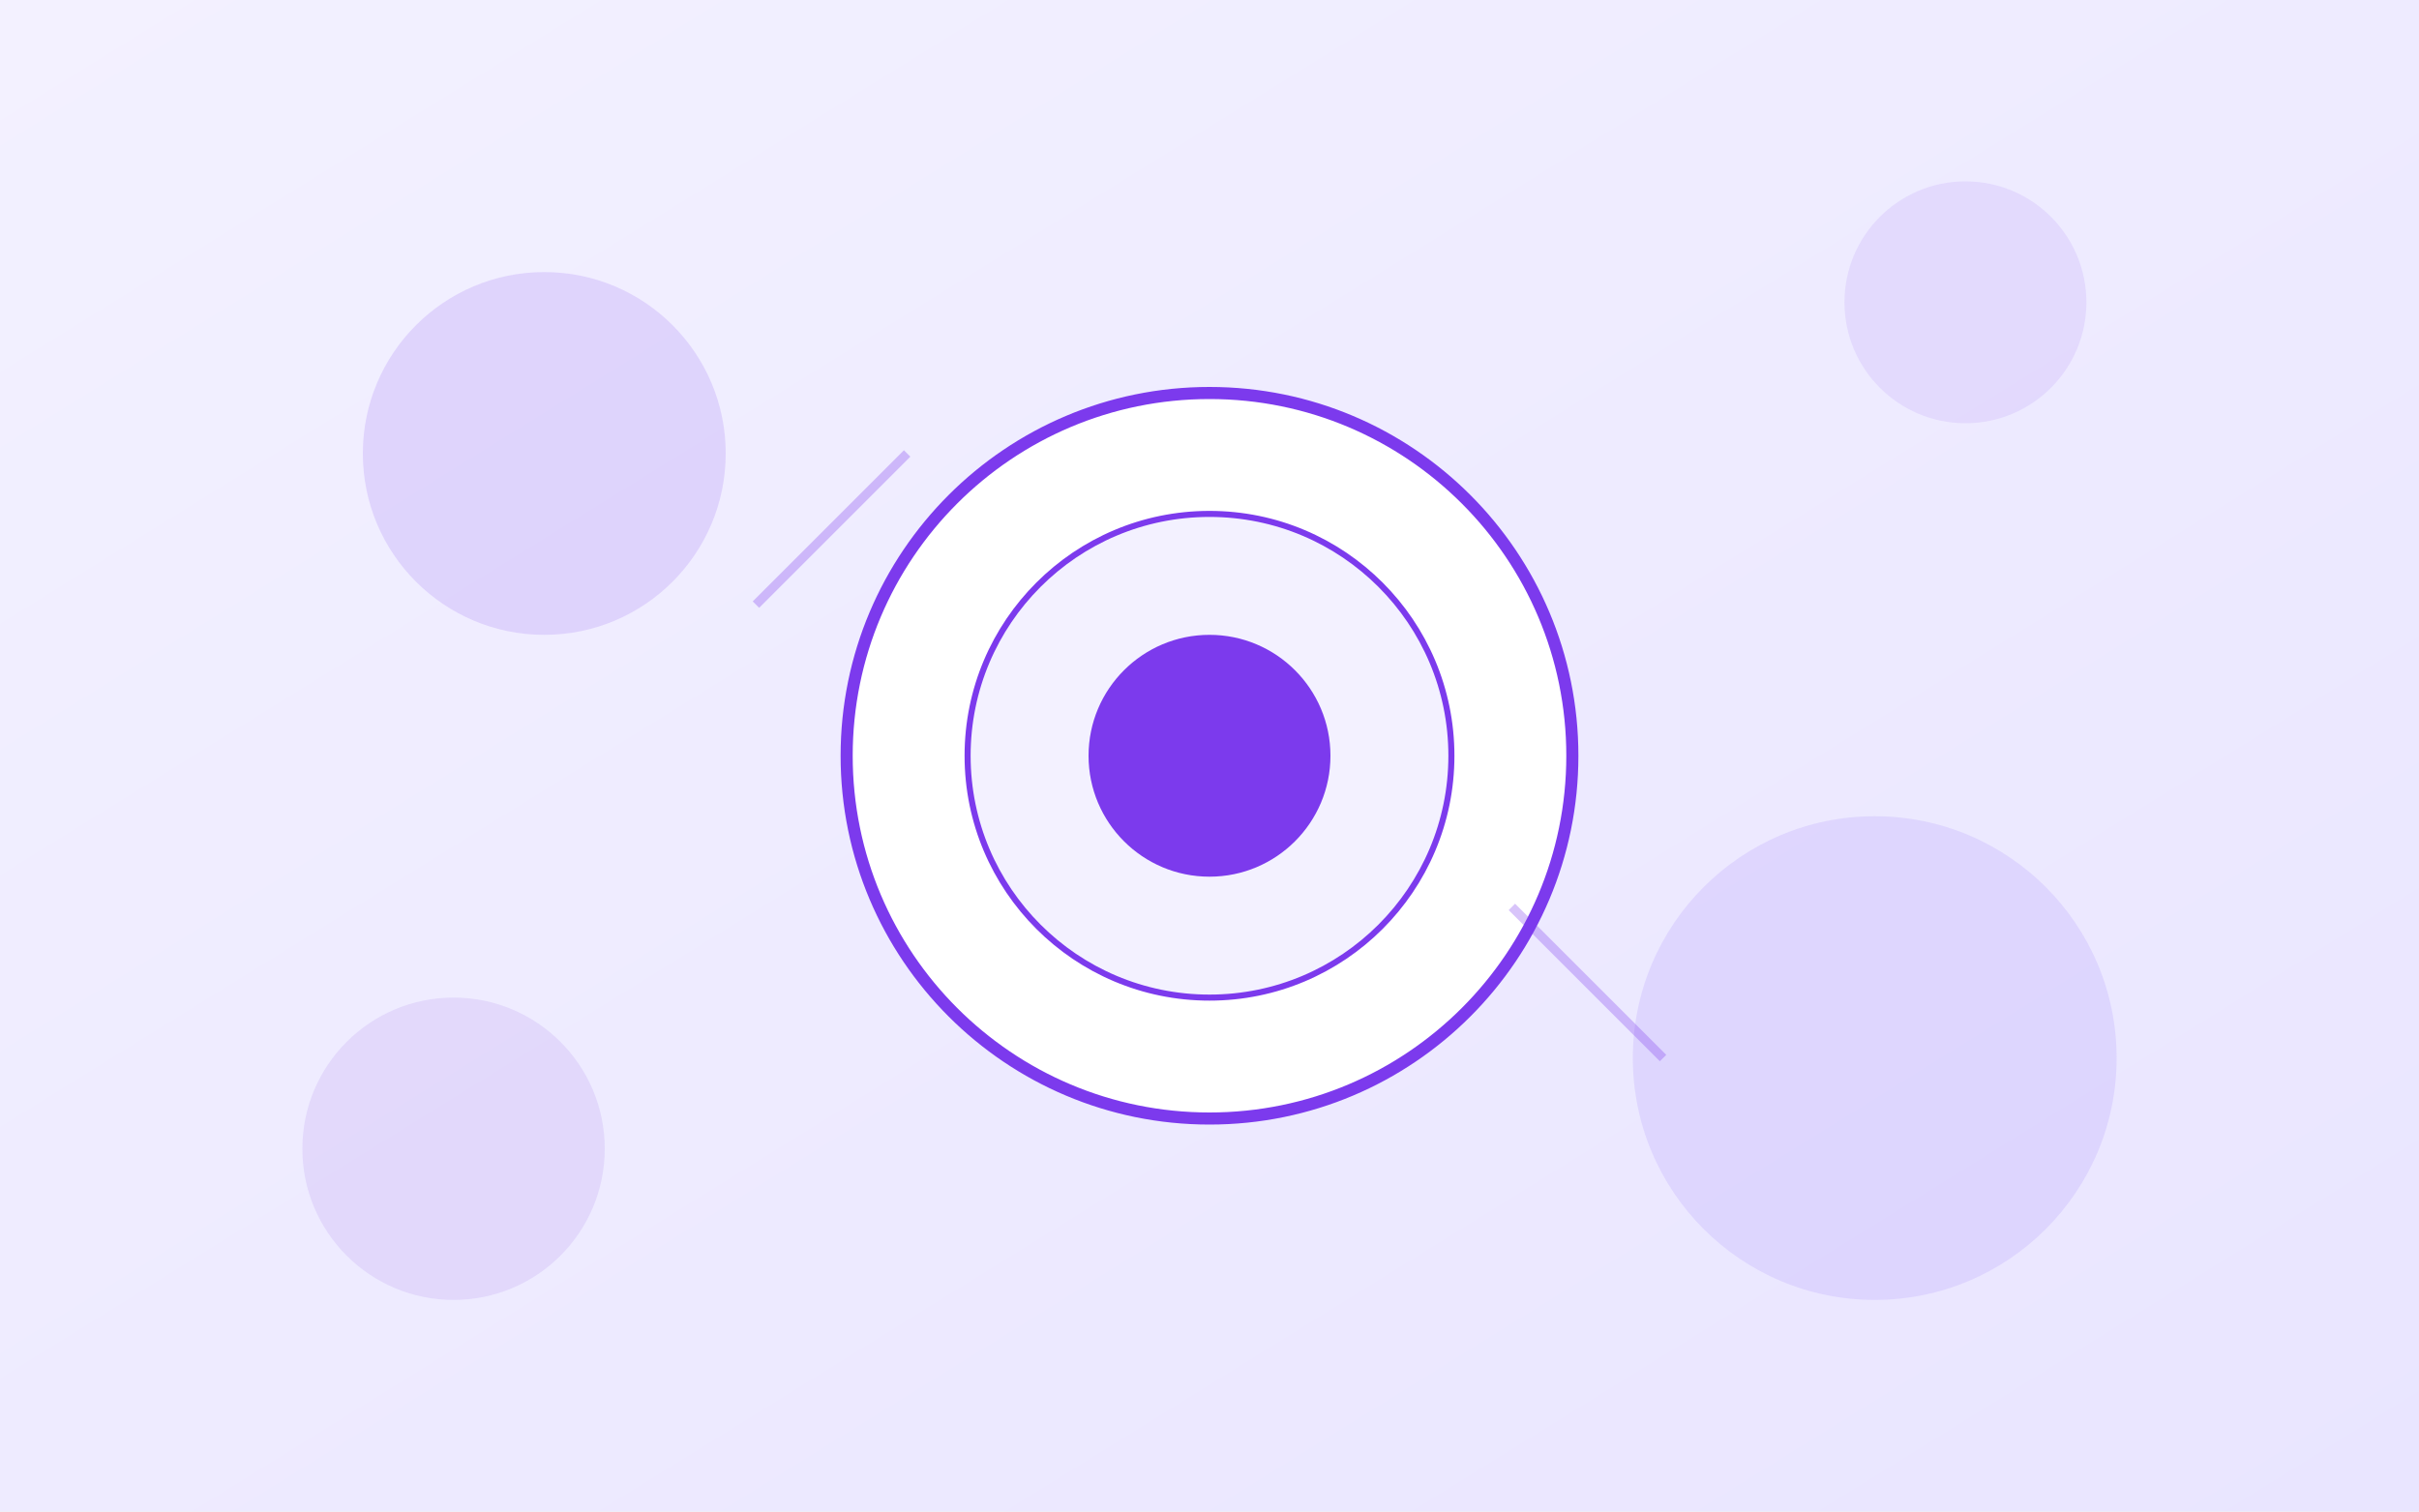
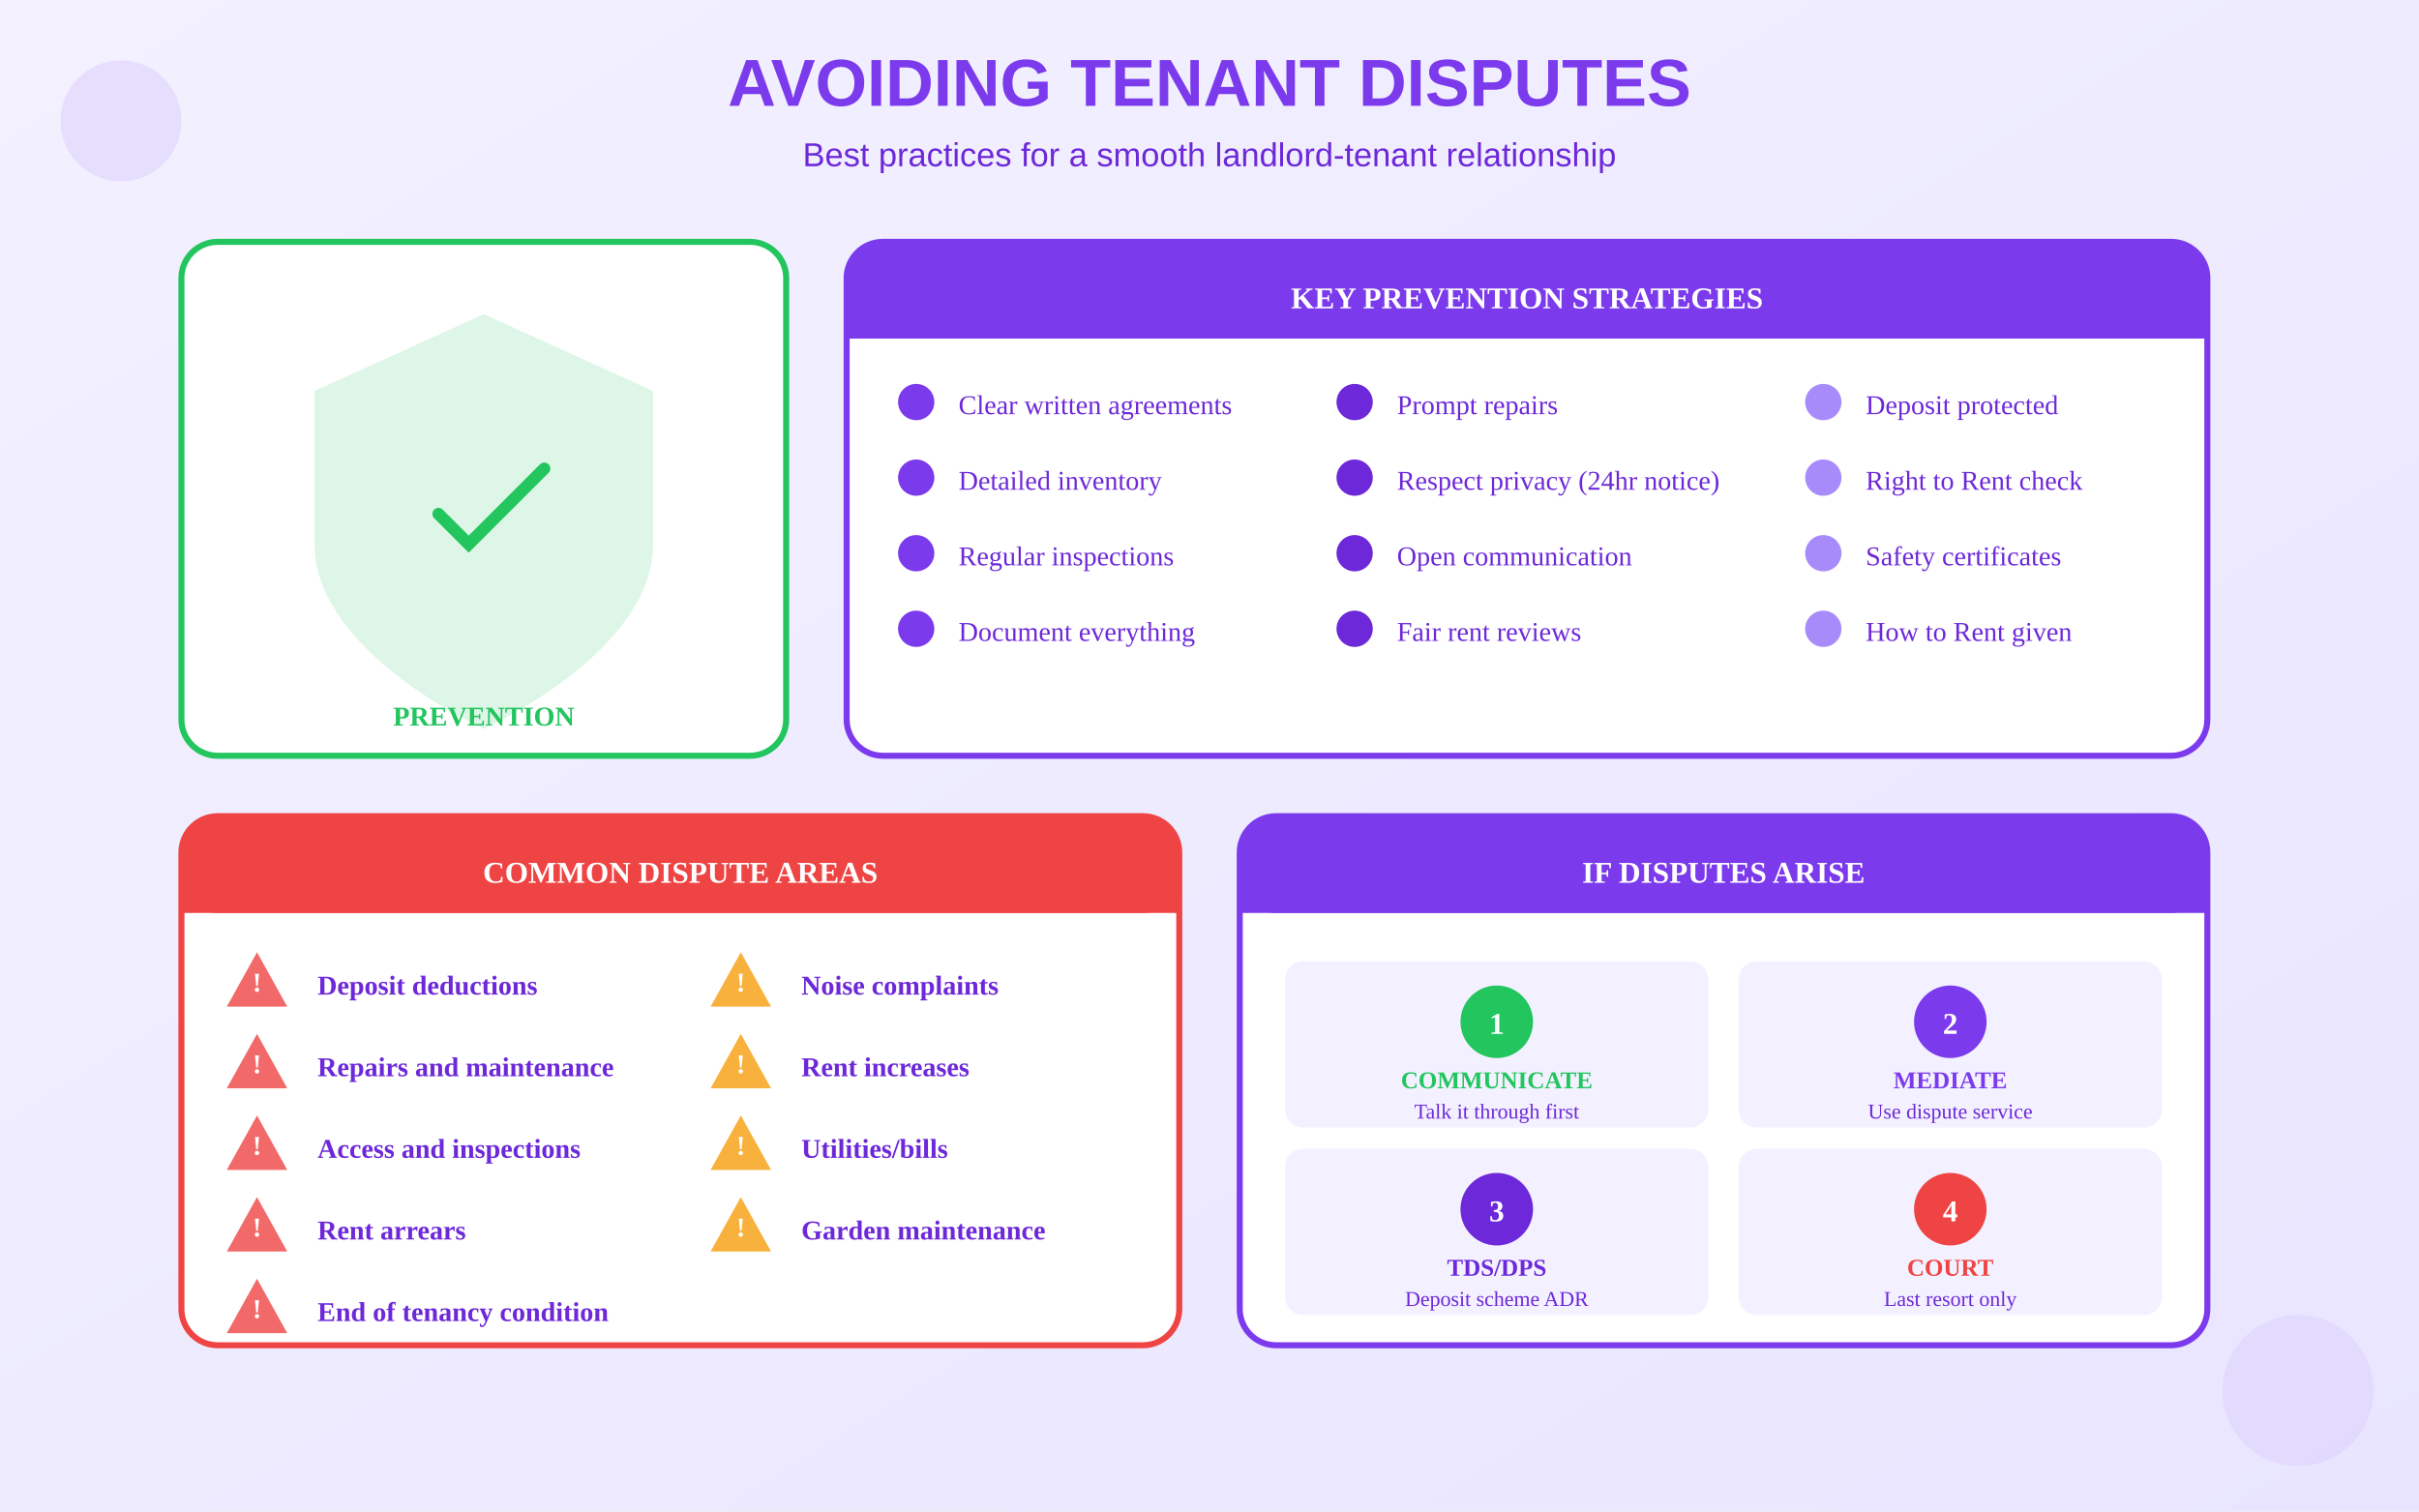
<svg xmlns="http://www.w3.org/2000/svg" viewBox="0 0 800 500">
  <defs>
    <linearGradient id="bgGrad" x1="0%" y1="0%" x2="100%" y2="100%">
      <stop offset="0%" style="stop-color:#F3F1FF" />
      <stop offset="100%" style="stop-color:#E9E5FF" />
    </linearGradient>
  </defs>
  <rect width="800" height="500" fill="url(#bgGrad)" />
-   <circle cx="400" cy="250" r="120" fill="white" stroke="#7C3AED" stroke-width="4" />
-   <circle cx="400" cy="250" r="80" fill="#F3F1FF" stroke="#7C3AED" stroke-width="2" />
-   <circle cx="400" cy="250" r="40" fill="#7C3AED" />
-   <circle cx="180" cy="150" r="60" fill="#7C3AED" opacity="0.15" />
-   <circle cx="620" cy="350" r="80" fill="#A78BFA" opacity="0.2" />
-   <circle cx="650" cy="100" r="40" fill="#7C3AED" opacity="0.1" />
-   <circle cx="150" cy="380" r="50" fill="#6D28D9" opacity="0.1" />
-   <line x1="250" y1="200" x2="300" y2="150" stroke="#7C3AED" stroke-width="3" opacity="0.3" />
-   <line x1="500" y1="300" x2="550" y2="350" stroke="#7C3AED" stroke-width="3" opacity="0.3" />
+   <text x="400" y="35" text-anchor="middle" fill="#7C3AED" font-size="22" font-weight="bold" font-family="Arial">AVOIDING TENANT DISPUTES</text>
+   <text x="400" y="55" text-anchor="middle" fill="#6D28D9" font-size="11" font-family="Arial">Best practices for a smooth landlord-tenant relationship</text>
+   <g transform="translate(60, 80)">
+     <rect x="0" y="0" width="200" height="170" rx="12" fill="white" stroke="#22C55E" stroke-width="2" />
+     <path d="M100 25 L155 50 L155 100 C155 135 100 160 100 160 C100 160 45 135 45 100 L45 50 Z" fill="#22C55E" opacity="0.15" stroke="#22C55E" stroke-width="2" />
+     <path d="M85 90 L95 100 L120 75" stroke="#22C55E" stroke-width="4" fill="none" stroke-linecap="round" />
+     <text x="100" y="160" text-anchor="middle" fill="#22C55E" font-size="9" font-weight="bold">PREVENTION</text>
+   </g>
+   <g transform="translate(280, 80)">
+     <rect x="0" y="0" width="450" height="170" rx="12" fill="white" stroke="#7C3AED" stroke-width="2" />
+     <rect x="0" y="0" width="450" height="32" rx="12" fill="#7C3AED" />
+     <rect x="0" y="20" width="450" height="12" fill="#7C3AED" />
+     <text x="225" y="22" text-anchor="middle" fill="white" font-size="10" font-weight="bold">KEY PREVENTION STRATEGIES</text>
+     <g transform="translate(15, 45)">
+       <g transform="translate(0, 0)">
+         <circle cx="8" cy="8" r="6" fill="#7C3AED" />
+         <text x="22" y="12" fill="#6D28D9" font-size="9">Clear written agreements</text>
+       </g>
+       <g transform="translate(0, 25)">
+         <circle cx="8" cy="8" r="6" fill="#7C3AED" />
+         <text x="22" y="12" fill="#6D28D9" font-size="9">Detailed inventory</text>
+       </g>
+       <g transform="translate(0, 50)">
+         <circle cx="8" cy="8" r="6" fill="#7C3AED" />
+         <text x="22" y="12" fill="#6D28D9" font-size="9">Regular inspections</text>
+       </g>
+       <g transform="translate(0, 75)">
+         <circle cx="8" cy="8" r="6" fill="#7C3AED" />
+         <text x="22" y="12" fill="#6D28D9" font-size="9">Document everything</text>
+       </g>
+     </g>
+     <g transform="translate(160, 45)">
+       <g transform="translate(0, 0)">
+         <circle cx="8" cy="8" r="6" fill="#6D28D9" />
+         <text x="22" y="12" fill="#6D28D9" font-size="9">Prompt repairs</text>
+       </g>
+       <g transform="translate(0, 25)">
+         <circle cx="8" cy="8" r="6" fill="#6D28D9" />
+         <text x="22" y="12" fill="#6D28D9" font-size="9">Respect privacy (24hr notice)</text>
+       </g>
+       <g transform="translate(0, 50)">
+         <circle cx="8" cy="8" r="6" fill="#6D28D9" />
+         <text x="22" y="12" fill="#6D28D9" font-size="9">Open communication</text>
+       </g>
+       <g transform="translate(0, 75)">
+         <circle cx="8" cy="8" r="6" fill="#6D28D9" />
+         <text x="22" y="12" fill="#6D28D9" font-size="9">Fair rent reviews</text>
+       </g>
+     </g>
+     <g transform="translate(315, 45)">
+       <g transform="translate(0, 0)">
+         <circle cx="8" cy="8" r="6" fill="#A78BFA" />
+         <text x="22" y="12" fill="#6D28D9" font-size="9">Deposit protected</text>
+       </g>
+       <g transform="translate(0, 25)">
+         <circle cx="8" cy="8" r="6" fill="#A78BFA" />
+         <text x="22" y="12" fill="#6D28D9" font-size="9">Right to Rent check</text>
+       </g>
+       <g transform="translate(0, 50)">
+         <circle cx="8" cy="8" r="6" fill="#A78BFA" />
+         <text x="22" y="12" fill="#6D28D9" font-size="9">Safety certificates</text>
+       </g>
+       <g transform="translate(0, 75)">
+         <circle cx="8" cy="8" r="6" fill="#A78BFA" />
+         <text x="22" y="12" fill="#6D28D9" font-size="9">How to Rent given</text>
+       </g>
+     </g>
+   </g>
+   <g transform="translate(60, 270)">
+     <rect x="0" y="0" width="330" height="175" rx="12" fill="white" stroke="#EF4444" stroke-width="2" />
+     <rect x="0" y="0" width="330" height="32" rx="12" fill="#EF4444" />
+     <rect x="0" y="20" width="330" height="12" fill="#EF4444" />
+     <text x="165" y="22" text-anchor="middle" fill="white" font-size="10" font-weight="bold">COMMON DISPUTE AREAS</text>
+     <g transform="translate(15, 45)">
+       <polygon points="10,0 20,18 0,18" fill="#EF4444" opacity="0.8" />
+       <text x="10" y="13" text-anchor="middle" fill="white" font-size="9" font-weight="bold">!</text>
+       <text x="30" y="14" fill="#6D28D9" font-size="9" font-weight="bold">Deposit deductions</text>
+     </g>
+     <g transform="translate(15, 72)">
+       <polygon points="10,0 20,18 0,18" fill="#EF4444" opacity="0.8" />
+       <text x="10" y="13" text-anchor="middle" fill="white" font-size="9" font-weight="bold">!</text>
+       <text x="30" y="14" fill="#6D28D9" font-size="9" font-weight="bold">Repairs and maintenance</text>
+     </g>
+     <g transform="translate(15, 99)">
+       <polygon points="10,0 20,18 0,18" fill="#EF4444" opacity="0.8" />
+       <text x="10" y="13" text-anchor="middle" fill="white" font-size="9" font-weight="bold">!</text>
+       <text x="30" y="14" fill="#6D28D9" font-size="9" font-weight="bold">Access and inspections</text>
+     </g>
+     <g transform="translate(15, 126)">
+       <polygon points="10,0 20,18 0,18" fill="#EF4444" opacity="0.8" />
+       <text x="10" y="13" text-anchor="middle" fill="white" font-size="9" font-weight="bold">!</text>
+       <text x="30" y="14" fill="#6D28D9" font-size="9" font-weight="bold">Rent arrears</text>
+     </g>
+     <g transform="translate(15, 153)">
+       <polygon points="10,0 20,18 0,18" fill="#EF4444" opacity="0.8" />
+       <text x="10" y="13" text-anchor="middle" fill="white" font-size="9" font-weight="bold">!</text>
+       <text x="30" y="14" fill="#6D28D9" font-size="9" font-weight="bold">End of tenancy condition</text>
+     </g>
+     <g transform="translate(175, 45)">
+       <polygon points="10,0 20,18 0,18" fill="#F59E0B" opacity="0.8" />
+       <text x="10" y="13" text-anchor="middle" fill="white" font-size="9" font-weight="bold">!</text>
+       <text x="30" y="14" fill="#6D28D9" font-size="9" font-weight="bold">Noise complaints</text>
+     </g>
+     <g transform="translate(175, 72)">
+       <polygon points="10,0 20,18 0,18" fill="#F59E0B" opacity="0.8" />
+       <text x="10" y="13" text-anchor="middle" fill="white" font-size="9" font-weight="bold">!</text>
+       <text x="30" y="14" fill="#6D28D9" font-size="9" font-weight="bold">Rent increases</text>
+     </g>
+     <g transform="translate(175, 99)">
+       <polygon points="10,0 20,18 0,18" fill="#F59E0B" opacity="0.8" />
+       <text x="10" y="13" text-anchor="middle" fill="white" font-size="9" font-weight="bold">!</text>
+       <text x="30" y="14" fill="#6D28D9" font-size="9" font-weight="bold">Utilities/bills</text>
+     </g>
+     <g transform="translate(175, 126)">
+       <polygon points="10,0 20,18 0,18" fill="#F59E0B" opacity="0.8" />
+       <text x="10" y="13" text-anchor="middle" fill="white" font-size="9" font-weight="bold">!</text>
+       <text x="30" y="14" fill="#6D28D9" font-size="9" font-weight="bold">Garden maintenance</text>
+     </g>
+   </g>
+   <g transform="translate(410, 270)">
+     <rect x="0" y="0" width="320" height="175" rx="12" fill="white" stroke="#7C3AED" stroke-width="2" />
+     <rect x="0" y="0" width="320" height="32" rx="12" fill="#7C3AED" />
+     <rect x="0" y="20" width="320" height="12" fill="#7C3AED" />
+     <text x="160" y="22" text-anchor="middle" fill="white" font-size="10" font-weight="bold">IF DISPUTES ARISE</text>
+     <g transform="translate(15, 48)">
+       <rect x="0" y="0" width="140" height="55" rx="6" fill="#F3F1FF" />
+       <circle cx="70" cy="20" r="12" fill="#22C55E" />
+       <text x="70" y="24" text-anchor="middle" fill="white" font-size="10" font-weight="bold">1</text>
+       <text x="70" y="42" text-anchor="middle" fill="#22C55E" font-size="8" font-weight="bold">COMMUNICATE</text>
+       <text x="70" y="52" text-anchor="middle" fill="#6D28D9" font-size="7">Talk it through first</text>
+     </g>
+     <g transform="translate(165, 48)">
+       <rect x="0" y="0" width="140" height="55" rx="6" fill="#F3F1FF" />
+       <circle cx="70" cy="20" r="12" fill="#7C3AED" />
+       <text x="70" y="24" text-anchor="middle" fill="white" font-size="10" font-weight="bold">2</text>
+       <text x="70" y="42" text-anchor="middle" fill="#7C3AED" font-size="8" font-weight="bold">MEDIATE</text>
+       <text x="70" y="52" text-anchor="middle" fill="#6D28D9" font-size="7">Use dispute service</text>
+     </g>
+     <g transform="translate(15, 110)">
+       <rect x="0" y="0" width="140" height="55" rx="6" fill="#F3F1FF" />
+       <circle cx="70" cy="20" r="12" fill="#6D28D9" />
+       <text x="70" y="24" text-anchor="middle" fill="white" font-size="10" font-weight="bold">3</text>
+       <text x="70" y="42" text-anchor="middle" fill="#6D28D9" font-size="8" font-weight="bold">TDS/DPS</text>
+       <text x="70" y="52" text-anchor="middle" fill="#6D28D9" font-size="7">Deposit scheme ADR</text>
+     </g>
+     <g transform="translate(165, 110)">
+       <rect x="0" y="0" width="140" height="55" rx="6" fill="#F3F1FF" />
+       <circle cx="70" cy="20" r="12" fill="#EF4444" />
+       <text x="70" y="24" text-anchor="middle" fill="white" font-size="10" font-weight="bold">4</text>
+       <text x="70" y="42" text-anchor="middle" fill="#EF4444" font-size="8" font-weight="bold">COURT</text>
+       <text x="70" y="52" text-anchor="middle" fill="#6D28D9" font-size="7">Last resort only</text>
+     </g>
+   </g>
+   <circle cx="40" cy="40" r="20" fill="#7C3AED" opacity="0.1" />
+   <circle cx="760" cy="460" r="25" fill="#A78BFA" opacity="0.12" />
</svg>
